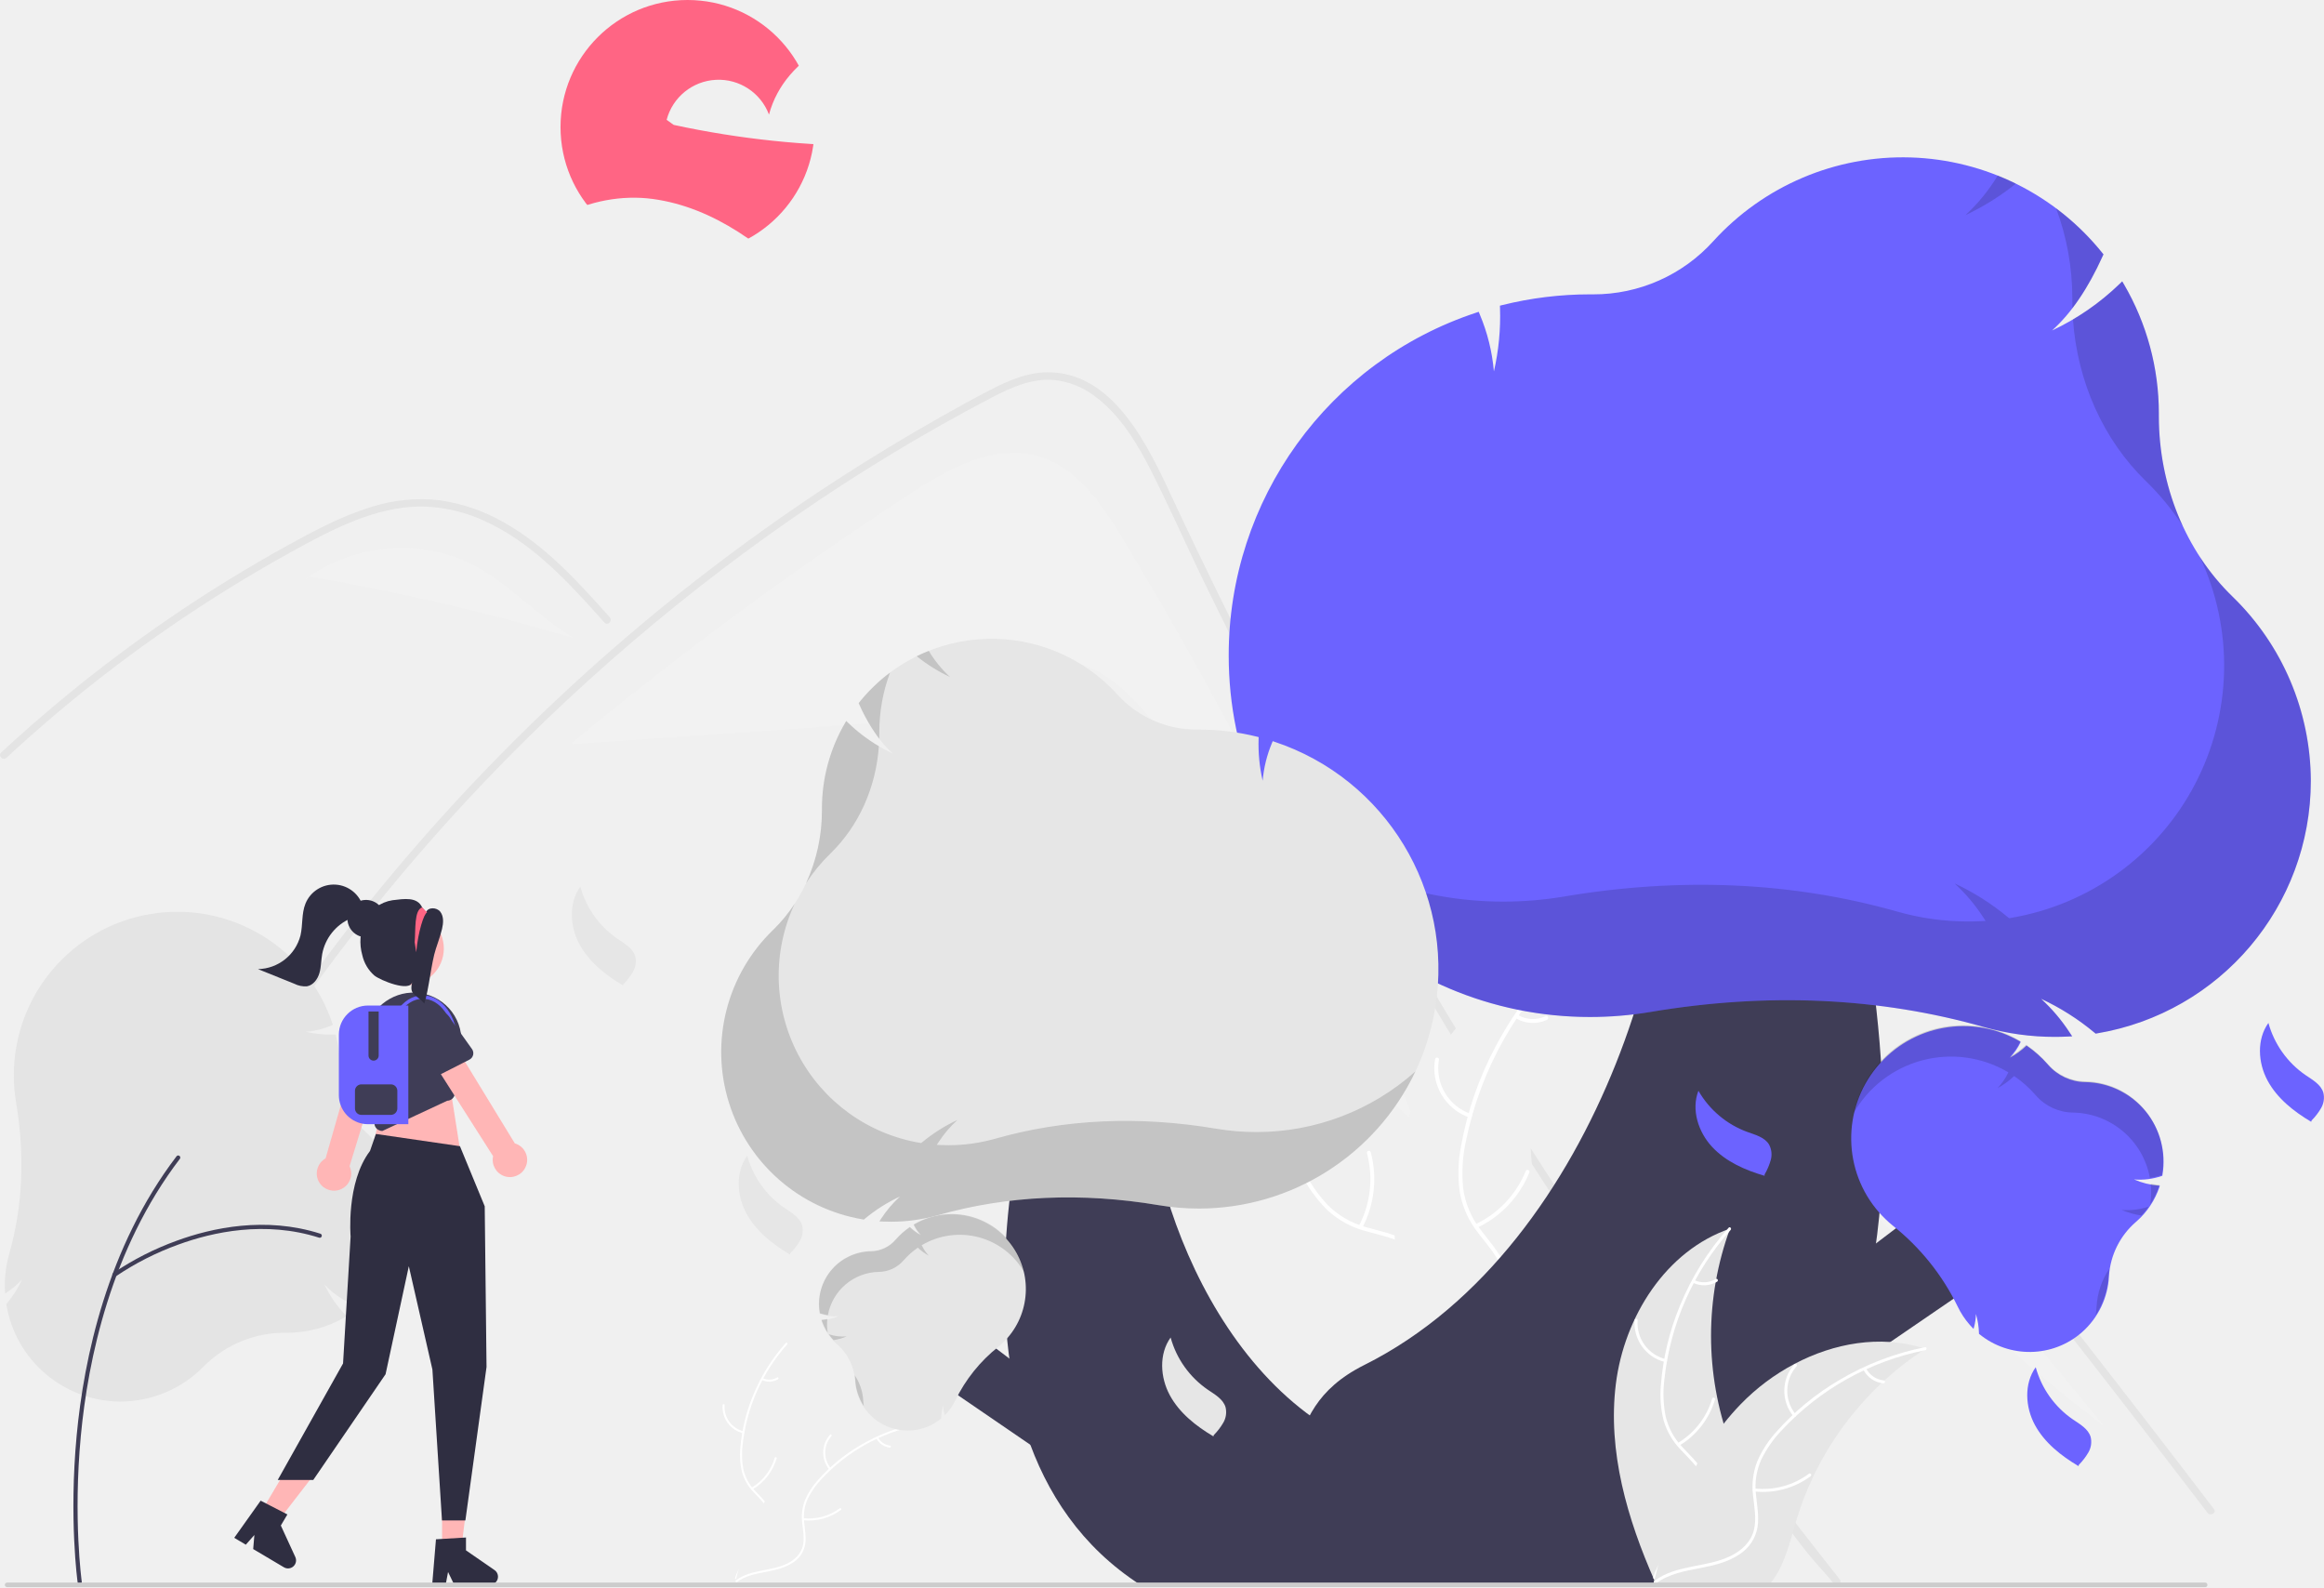
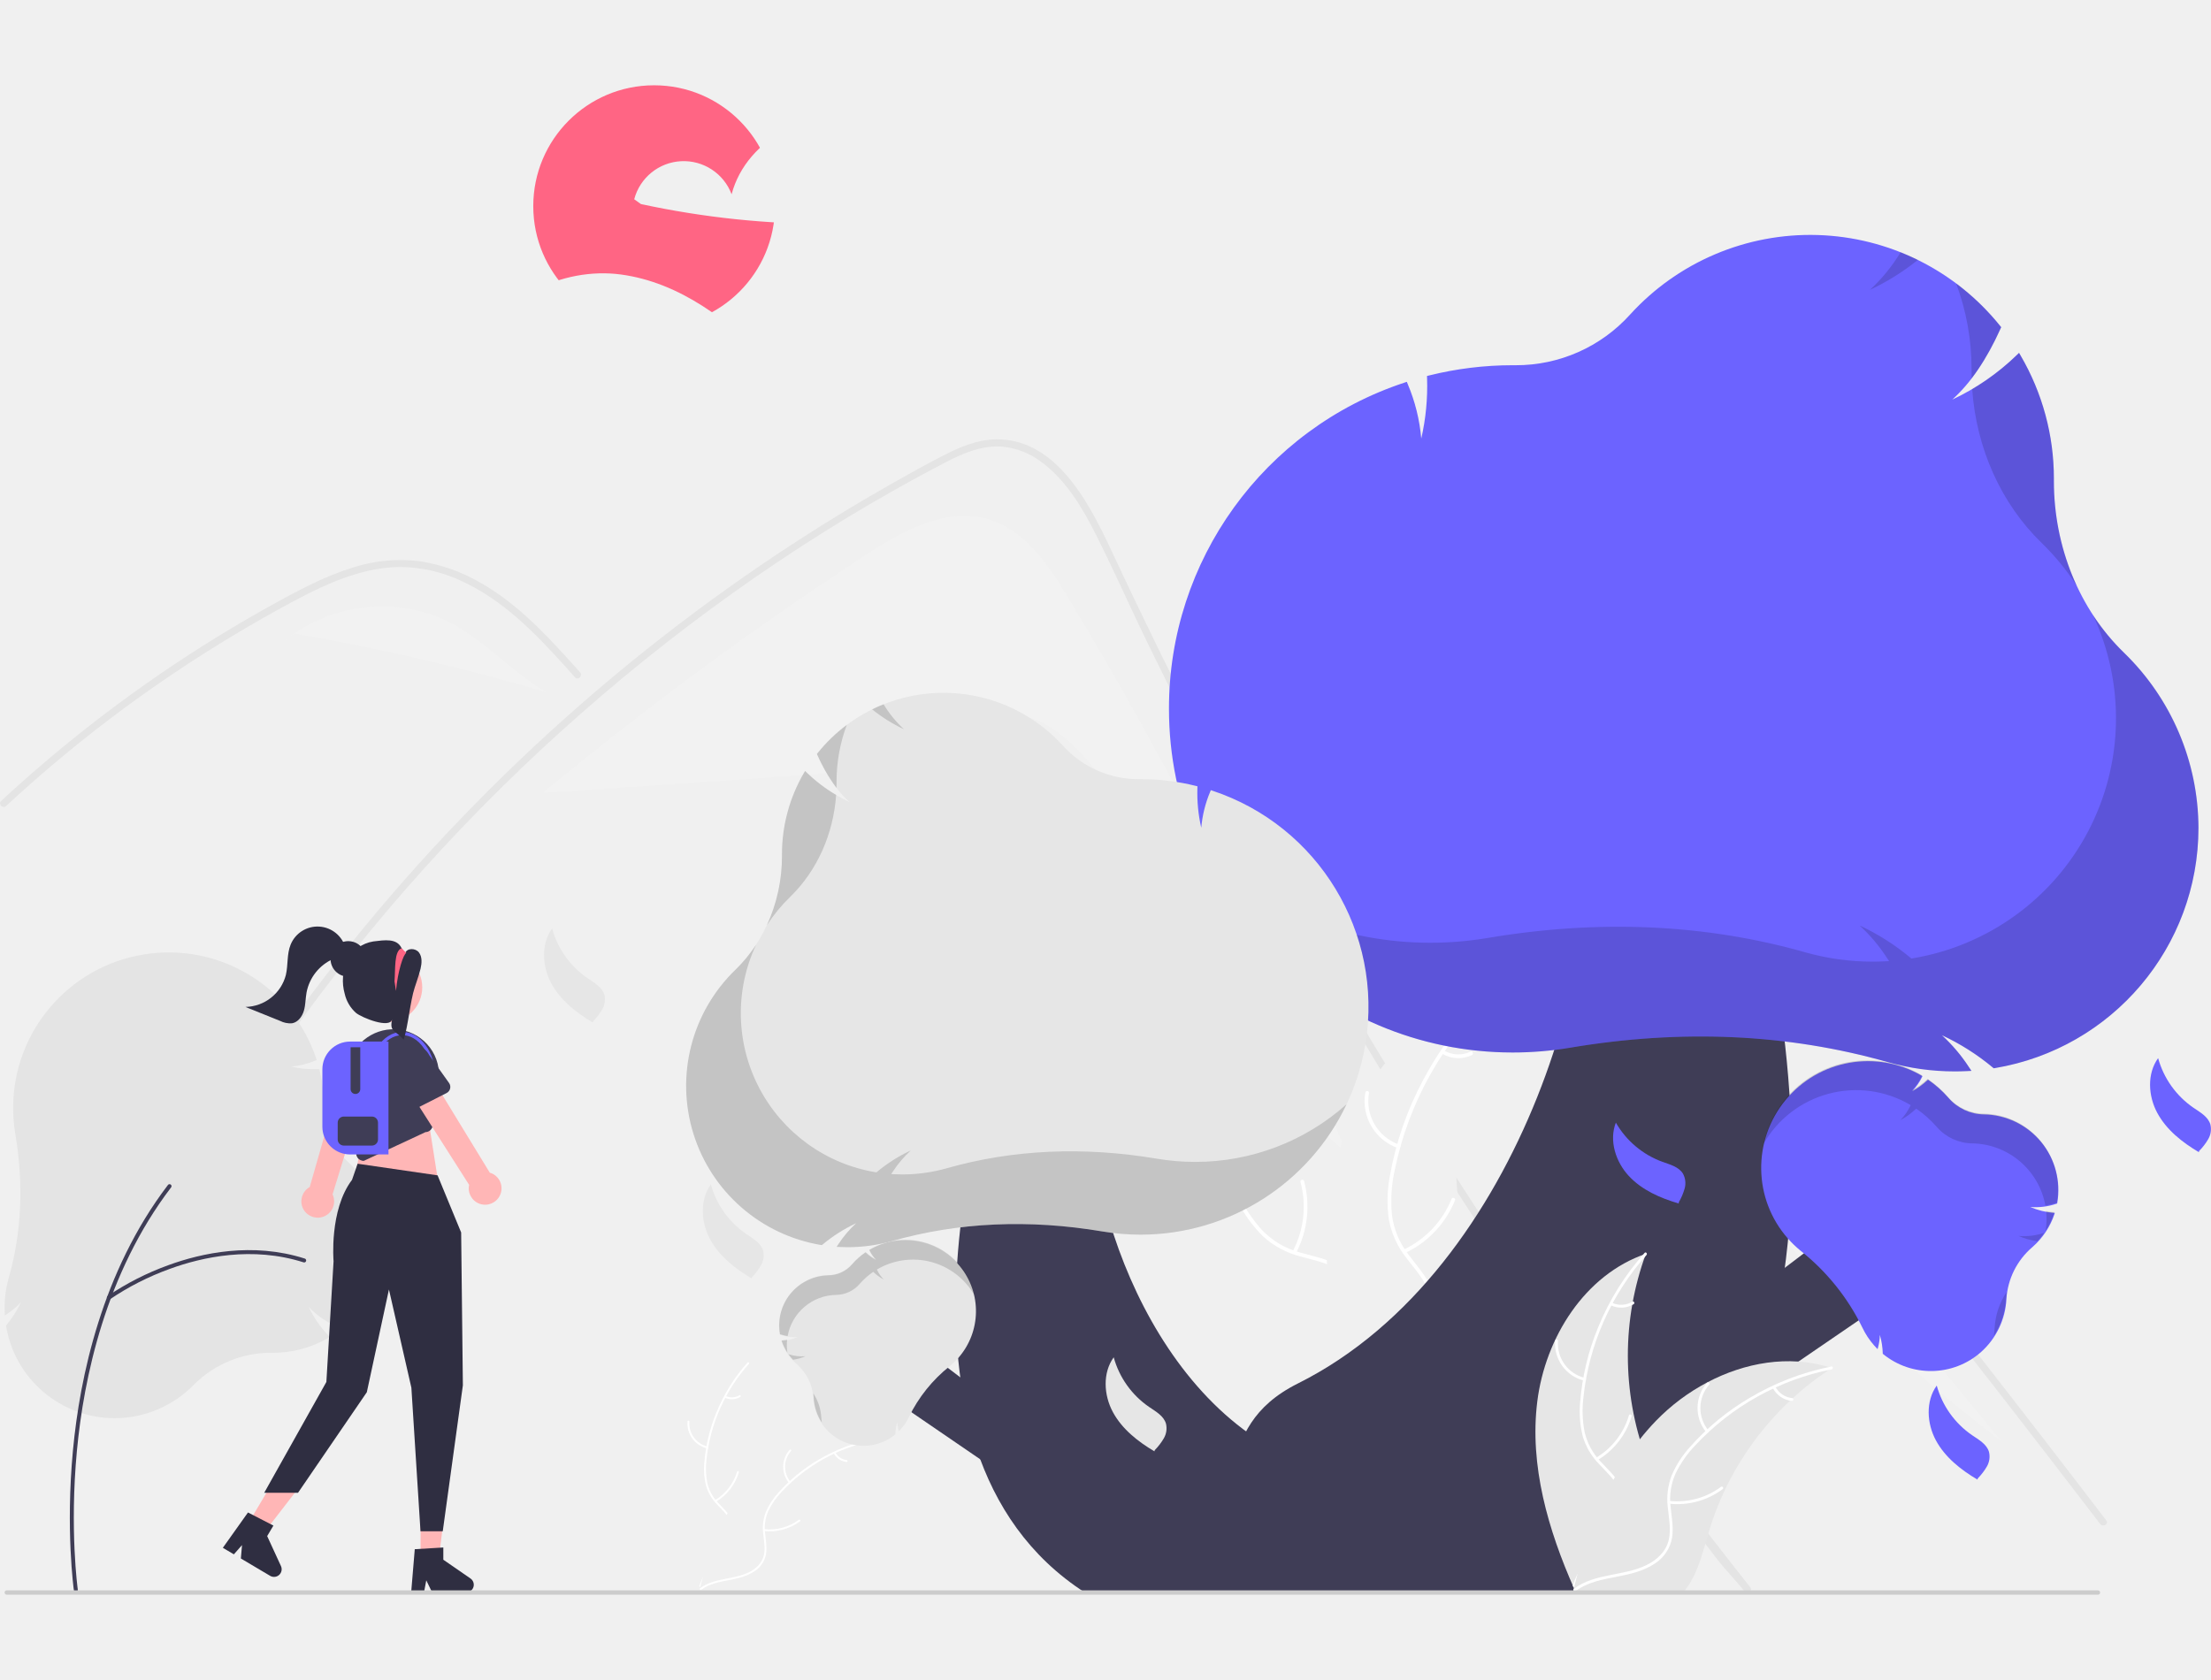
- <svg xmlns="http://www.w3.org/2000/svg" data-name="Layer 1" width="933.039" height="637.11" viewBox="0 0 933.039 637.11">
+ <svg xmlns="http://www.w3.org/2000/svg" data-name="Layer 1" width="500" height="380" viewBox="0 0 933.039 637.11">
  <circle cx="276.039" cy="51" r="51" fill="#ff6584" />
  <path d="M501.397,142.832c-24.717-3.341-52.935,10.019-59.341,34.124a21.597,21.597,0,0,0-41.093,2.109l2.83,2.027a372.275,372.275,0,0,0,160.659-.726C547.258,162.296,526.114,146.173,501.397,142.832Z" transform="translate(-133.3228 -130.962)" fill="#f0f0f0" />
  <path d="M395.397,210.832c-24.717-3.341-52.935,10.019-59.341,34.124a21.597,21.597,0,0,0-41.093,2.109l2.83,2.027a372.275,372.275,0,0,0,160.659-.726C441.258,230.296,420.114,214.173,395.397,210.832Z" transform="translate(-133.3228 -130.962)" fill="#f0f0f0" />
  <path d="M584.083,347.219c-8.366-13.837-18.279-28.61-33.804-33.128-17.979-5.232-36.448,5.162-52.114,15.418A1518.608,1518.608,0,0,0,363.017,429.084l.047.537q50.424-3.477,100.849-6.955c24.288-1.675,49.41-3.581,70.873-15.07,8.145-4.36,16.084-10.184,25.313-10.59,11.467-.504,21.465,7.504,29.322,15.871,46.477,49.492,59.927,125.177,112.07,168.66A1654.787,1654.787,0,0,0,584.083,347.219Z" transform="translate(-133.3228 -130.962)" fill="#f2f2f2" />
  <path d="M869.772,767.003c-5.14-6.49-7.24-8.01-12.31-14.56q-61.92-80.085-116.4-165.58-37.005-58.065-70.34-118.36-15.87-28.665-30.87-57.78-11.64-22.575-22.76-45.42c-2.12-4.35-4.18-8.72-6.23-13.1-4.83-10.3-9.57-20.65-14.66-30.81-5.8-11.58-12.86-23.72-23.51-31.5a32.076,32.076,0,0,0-16.71-6.43c-8.67-.56-16.67,3.02-24.19,6.93-55.02,28.69-106.53,64.66-153.12,105.59a797.156,797.156,0,0,0-124.4,138.09c-1.1,1.57-3.7.07-2.59-1.51q6.555-9.27,13.37-18.34a801.562,801.562,0,0,1,204.64-190.88q19.906-12.9,40.56-24.59c6.94-3.93,13.91-7.81,21-11.45,6.95-3.57,14.33-6.78,22.27-6.9,27.02-.42,41.01,30.18,50.62,50.77q4.53,9.72,9.17,19.38,17.535,36.675,36.42,72.68,11.655,22.23,23.82,44.2,37.86,68.415,80.48,134.06c37.64,57.97,74.98,109.18,117.86,163.39C873.073,766.383,870.963,768.523,869.772,767.003Z" transform="translate(-133.3228 -130.962)" fill="#e4e4e4" />
  <path d="M376.002,380.873c-1.57-1.75-3.13-3.5-4.71-5.25-12.46-13.78-25.83-27.4-42.94-35.3a62.298,62.298,0,0,0-26.1-6.05c-9.34.03-18.47,2.48-27.1,5.91-4.08,1.63-8.07,3.48-12,5.45-4.49,2.26-8.9,4.67-13.29,7.1q-12.36,6.84-24.4,14.28-23.955,14.805-46.41,31.87-11.64,8.85-22.8,18.28-10.38,8.76-20.34,17.99c-1.42,1.31-3.54-.81-2.12-2.12,1.75-1.63,3.52-3.25,5.29-4.85q7.5-6.78,15.24-13.3,14.114-11.91,28.96-22.9,23.085-17.1,47.76-31.88,12.33-7.38,25-14.14c2.55-1.36,5.13-2.69,7.74-3.95a123.389,123.389,0,0,1,18.4-7.49,65.457,65.457,0,0,1,27.79-2.73,72.352,72.352,0,0,1,25.64,8.87c16.8,9.39,29.83,23.91,42.51,38.08C379.403,380.183,377.292,382.313,376.002,380.873Z" transform="translate(-133.3228 -130.962)" fill="#e4e4e4" />
  <path d="M720.226,523.67,760.483,508.946l19.988-7.311c6.51-2.381,13.004-5.091,19.733-6.796,5.95-1.507,11.995-1.754,17.861.228a41.165,41.165,0,0,1,13.931,8.636A113.053,113.053,0,0,1,843.421,515.905c4.352,5.23,8.639,10.514,12.946,15.781q26.661,32.606,52.974,65.495,26.312,32.888,52.272,66.056,26.024,33.249,51.69,66.776,3.144,4.107,6.283,8.218c1.156,1.514,3.763.021,2.59-1.514q-25.855-33.864-52.071-67.451-26.28-33.667-52.923-67.049-26.643-33.381-53.646-66.472-6.727-8.244-13.477-16.47c-3.796-4.626-7.548-9.302-11.711-13.607-7.642-7.903-17.189-14.888-28.617-15.077-6.719-.111-13.222,2.021-19.465,4.279-6.73,2.435-13.444,4.915-20.165,7.373l-40.538,14.827-10.135,3.707c-1.799.658-1.022,3.558.798,2.893Z" transform="translate(-133.3228 -130.962)" fill="#e4e4e4" />
  <path d="M323.055,357.662c-20.458-10.514-46.656-8.455-65.455,4.681a933.583,933.583,0,0,1,106.215,24.79C349.325,378.642,337.991,365.339,323.055,357.662Z" transform="translate(-133.3228 -130.962)" fill="#f2f2f2" />
  <path d="M257.398,362.307l-3.938,3.201c1.332-1.12,2.717-2.171,4.14-3.165C257.532,362.331,257.465,362.318,257.398,362.307Z" transform="translate(-133.3228 -130.962)" fill="#f2f2f2" />
  <path d="M830.479,523.817c-3.963-4.824-8.247-9.874-14.175-11.834l-5.534.218A627.704,627.704,0,0,0,977.96,703.338Q904.219,613.578,830.479,523.817Z" transform="translate(-133.3228 -130.962)" fill="#f2f2f2" />
  <path d="M418.372,712.23c2.256-18.143,13.5-36.02,30.804-41.924a84.237,84.237,0,0,0,.004,57.834c2.659,7.192,6.365,14.914,3.864,22.163-1.556,4.51-5.363,7.961-9.618,10.119-4.255,2.158-8.978,3.186-13.642,4.194l-.918.759C421.463,748.657,416.115,730.373,418.372,712.23Z" transform="translate(-133.3228 -130.962)" fill="#f0f0f0" />
  <path d="M449.347,670.649a72,72,0,0,0-17.899,40.521,31.006,31.006,0,0,0,.353,9.708,17.783,17.783,0,0,0,4.423,8.248c1.993,2.19,4.286,4.2,5.713,6.836a10.889,10.889,0,0,1,.532,8.889c-1.259,3.612-3.741,6.556-6.269,9.351-2.806,3.103-5.77,6.282-6.963,10.395-.145.498-.909.245-.765-.253,2.075-7.157,9.023-11.223,12.336-17.669,1.546-3.008,2.195-6.5.746-9.675-1.267-2.777-3.63-4.851-5.668-7.051a18.976,18.976,0,0,1-4.625-7.904,28.664,28.664,0,0,1-.725-9.659A69.853,69.853,0,0,1,435.638,691.16a73.276,73.276,0,0,1,13.176-21.115c.345-.386.875.221.533.604Z" transform="translate(-133.3228 -130.962)" fill="#fff" />
  <path d="M431.665,706.294a10.802,10.802,0,0,1-8.223-11.316c.041-.517.846-.477.805.04a10.003,10.003,0,0,0,7.67,10.51c.504.12.249.884-.253.765Z" transform="translate(-133.3228 -130.962)" fill="#fff" />
  <path d="M435.066,728.149a20.82,20.82,0,0,0,9.298-11.991c.146-.498.911-.245.765.253a21.656,21.656,0,0,1-9.7,12.458c-.447.265-.807-.456-.362-.72Z" transform="translate(-133.3228 -130.962)" fill="#fff" />
  <path d="M439.541,684.185a6.115,6.115,0,0,0,5.795-.294c.443-.271.803.451.362.72a6.852,6.852,0,0,1-6.41.34.416.416,0,0,1-.256-.509.405.405,0,0,1,.509-.256Z" transform="translate(-133.3228 -130.962)" fill="#fff" />
  <path d="M501.917,702.712c-.272.177-.544.354-.816.537a80.525,80.525,0,0,0-10.296,8.038c-.252.224-.503.456-.748.687a84.892,84.892,0,0,0-18.437,25.238,82.44,82.44,0,0,0-4.516,11.684c-1.666,5.529-3.033,11.656-6.332,16.179a14.142,14.142,0,0,1-1.102,1.36H429.863c-.068-.034-.136-.061-.204-.095l-1.19.054c.048-.211.102-.428.15-.639.027-.122.061-.245.088-.367.02-.082.041-.163.054-.238.007-.027.014-.054.02-.075.014-.075.034-.143.048-.211q.449-1.826.925-3.652c0-.007,0-.007.007-.014a121.219,121.219,0,0,1,10.201-26.781c.136-.252.272-.51.422-.762a78.667,78.667,0,0,1,7.066-10.718,69.543,69.543,0,0,1,4.631-5.298,57.831,57.831,0,0,1,14.472-10.84c10.691-5.645,23.068-7.807,34.494-4.359C501.339,702.528,501.625,702.617,501.917,702.712Z" transform="translate(-133.3228 -130.962)" fill="#f0f0f0" />
  <path d="M501.85,703.09a72,72,0,0,0-38.688,21.578,31.005,31.005,0,0,0-5.563,7.964,17.783,17.783,0,0,0-1.435,9.249c.273,2.949.894,5.934.445,8.898a10.889,10.889,0,0,1-4.927,7.418c-3.18,2.126-6.934,2.982-10.635,3.692-4.109.788-8.389,1.542-11.818,4.108-.415.311-.874-.352-.459-.662,5.966-4.465,13.961-3.528,20.488-6.68,3.045-1.471,5.666-3.868,6.421-7.276.66-2.98.022-6.059-.28-9.042a18.976,18.976,0,0,1,1.066-9.095,28.664,28.664,0,0,1,5.237-8.148,69.853,69.853,0,0,1,16.854-13.878,73.276,73.276,0,0,1,23.233-8.926c.507-.101.566.704.062.804Z" transform="translate(-133.3228 -130.962)" fill="#fff" />
  <path d="M466.272,720.905a10.802,10.802,0,0,1,.248-13.986c.344-.388.963.128.619.517a10.003,10.003,0,0,0-.204,13.01c.331.399-.334.856-.662.459Z" transform="translate(-133.3228 -130.962)" fill="#fff" />
  <path d="M455.829,740.403a20.82,20.82,0,0,0,14.643-3.976c.417-.309.875.353.459.662a21.656,21.656,0,0,1-15.246,4.107c-.516-.057-.37-.85.144-.793Z" transform="translate(-133.3228 -130.962)" fill="#fff" />
  <path d="M485.871,707.994a6.115,6.115,0,0,0,4.804,3.254c.517.051.369.843-.144.793a6.852,6.852,0,0,1-5.322-3.588.416.416,0,0,1,.102-.561.405.405,0,0,1,.561.102Z" transform="translate(-133.3228 -130.962)" fill="#fff" />
  <path d="M635.094,613.645c-14.62-32.339-14.081-73.331,8.609-100.621a163.52,163.52,0,0,0,58.527,95.805c11.682,9.224,25.636,18.267,28.827,32.806,1.986,9.046-.829,18.615-5.695,26.495-4.866,7.88-11.649,14.363-18.355,20.751l-.752,2.186C677.074,670.865,649.714,645.985,635.094,613.645Z" transform="translate(-133.3228 -130.962)" fill="#f0f0f0" />
  <path d="M644.334,513.419a139.766,139.766,0,0,0,11.35,85.24,60.188,60.188,0,0,0,10.408,15.726,34.52,34.52,0,0,0,15.673,9.189c5.519,1.611,11.35,2.62,16.381,5.545a21.137,21.137,0,0,1,9.876,14.188c1.569,7.258.436,14.647-.923,21.834-1.509,7.98-3.203,16.244-1.016,24.266.265.972-1.259,1.326-1.523.356-3.804-13.957,3.592-27.721,2.558-41.753-.482-6.548-2.941-12.989-8.555-16.783-4.909-3.317-10.922-4.363-16.524-5.946a36.836,36.836,0,0,1-15.66-8.414,55.642,55.642,0,0,1-10.974-15.268,135.598,135.598,0,0,1-13.028-40.328,142.244,142.244,0,0,1,.462-48.312c.18-.988,1.674-.52,1.495.462Z" transform="translate(-133.3228 -130.962)" fill="#fff" />
  <path d="M651.109,590.361a20.969,20.969,0,0,1-25.072-10.426c-.455-.898.919-1.647,1.374-.748a19.417,19.417,0,0,0,23.342,9.65c.957-.312,1.307,1.213.356,1.523Z" transform="translate(-133.3228 -130.962)" fill="#fff" />
  <path d="M678.859,623.125a40.417,40.417,0,0,0,3.269-29.272c-.261-.973,1.262-1.327,1.523-.356a42.039,42.039,0,0,1-3.464,30.454c-.472.891-1.798.061-1.329-.826Z" transform="translate(-133.3228 -130.962)" fill="#fff" />
  <path d="M641.786,545.765a11.87,11.87,0,0,0,9.302-6.351c.461-.897,1.786-.065,1.329.826a13.301,13.301,0,0,1-10.275,7.048.808.808,0,0,1-.939-.584.786.786,0,0,1,.584-.939Z" transform="translate(-133.3228 -130.962)" fill="#fff" />
  <path d="M763.867,513.341c-.272.568-.543,1.136-.809,1.716a156.316,156.316,0,0,0-8.923,23.735c-.19.626-.373,1.264-.544,1.895a164.793,164.793,0,0,0-5.006,60.465,160.034,160.034,0,0,0,4.341,23.925c2.834,10.846,6.77,22.38,5.882,33.209a27.454,27.454,0,0,1-.449,3.368l-49.38,30.161c-.147.012-.287.036-.434.049l-1.917,1.294c-.134-.398-.265-.813-.399-1.211-.079-.23-.146-.467-.225-.698-.049-.156-.098-.312-.151-.449-.017-.052-.032-.104-.042-.144-.053-.138-.088-.271-.134-.398q-1.104-3.479-2.163-6.986c-.007-.011-.007-.011-.003-.029-5.334-17.827-9.227-36.255-10.2-54.689-.029-.555-.066-1.12-.072-1.689a152.708,152.708,0,0,1,.861-24.906,135.001,135.001,0,0,1,2.312-13.463,112.263,112.263,0,0,1,13.006-32.602c11.999-20.169,30.315-36.275,52.732-42.124C762.724,513.622,763.287,513.479,763.867,513.341Z" transform="translate(-133.3228 -130.962)" fill="#f0f0f0" />
  <path d="M764.139,514.036a139.766,139.766,0,0,0-42.258,74.893,60.188,60.188,0,0,0-1.158,18.822A34.52,34.52,0,0,0,727.705,624.524c3.436,4.609,7.485,8.926,9.741,14.29a21.137,21.137,0,0,1-.657,17.274c-3.117,6.739-8.47,11.957-13.883,16.877-6.009,5.463-12.337,11.042-15.421,18.763-.374.936-1.803.301-1.43-.633,5.365-13.434,19.558-19.971,27.181-31.797,3.557-5.518,5.472-12.142,3.274-18.551-1.922-5.604-6.094-10.059-9.613-14.696a36.836,36.836,0,0,1-7.438-16.146,55.642,55.642,0,0,1,.43-18.797,135.598,135.598,0,0,1,13.878-40.043,142.244,142.244,0,0,1,29.456-38.296c.739-.68,1.649.593.916,1.269Z" transform="translate(-133.3228 -130.962)" fill="#fff" />
  <path d="M723.224,579.549a20.969,20.969,0,0,1-13.741-23.419c.177-.991,1.725-.762,1.548.23a19.417,19.417,0,0,0,12.827,21.759c.952.327.313,1.756-.633,1.43Z" transform="translate(-133.3228 -130.962)" fill="#fff" />
  <path d="M725.654,622.416a40.417,40.417,0,0,0,20.234-21.404c.377-.934,1.807-.3,1.43.633a42.039,42.039,0,0,1-21.101,22.23c-.913.427-1.472-1.034-.564-1.459Z" transform="translate(-133.3228 -130.962)" fill="#fff" />
  <path d="M742.63,538.328a11.87,11.87,0,0,0,11.25.53c.908-.439,1.465,1.023.564,1.459a13.301,13.301,0,0,1-12.447-.558.808.808,0,0,1-.399-1.032.786.786,0,0,1,1.032-.399Z" transform="translate(-133.3228 -130.962)" fill="#fff" />
  <polygon points="725.514 520.131 781.058 477.961 808.131 505.035 717.646 566.955 725.514 520.131" fill="#3f3d56" />
  <path d="M807.033,767.207H617.031l6.664-21.592,0,0c41.302-14.951,18.102-47.089,57.39-66.732,96.095-48.047,133.297-191.426,119.226-248.104l62.973-2.663S950.249,675.087,807.033,767.207Z" transform="translate(-133.3228 -130.962)" fill="#3f3d56" />
  <path d="M969.24,665.71a31.936,31.936,0,0,1-41.268.772l-.123-.101-.004-.159a30.599,30.599,0,0,0-1.227-7.809,21.86,21.86,0,0,1-.794,5.406l-.159.593-.427-.441c-.369-.38-.725-.766-1.06-1.147a32.206,32.206,0,0,1-4.905-7.428,93.885,93.885,0,0,0-26.05-32.469,45.581,45.581,0,0,1-5.465-5.258,45.053,45.053,0,0,1,56.576-68.639l.282.165-.146.291a23.468,23.468,0,0,1-4.187,6.04,30.605,30.605,0,0,0,6.449-4.659l.205-.193.232.16a45.245,45.245,0,0,1,8.239,7.334l.263.301a20.113,20.113,0,0,0,14.893,6.873,31.926,31.926,0,0,1,30.915,37.404l-.036.211-.205.062a27.396,27.396,0,0,1-11.158,1.392,31.125,31.125,0,0,0,9.939,2.489l.443.035-.141.422a31.905,31.905,0,0,1-9.208,13.883l-.121.106c-.043.037-.086.075-.129.113a31.351,31.351,0,0,0-10.831,21.761A32.17,32.17,0,0,1,969.24,665.71Z" transform="translate(-133.3228 -130.962)" fill="#6c63ff" />
  <path d="M975.052,655.447a31.844,31.844,0,0,1-.359,3.433,32.276,32.276,0,0,0,5.189-15.991c.042-.872.134-1.74.257-2.605A30.291,30.291,0,0,0,975.052,655.447Z" transform="translate(-133.3228 -130.962)" opacity="0.15" />
  <path d="M985.1,616.637a31.077,31.077,0,0,0,7.942,2.246,31.959,31.959,0,0,0,2.91-3.551A27.08,27.08,0,0,1,985.1,616.637Z" transform="translate(-133.3228 -130.962)" opacity="0.15" />
  <path d="M996.804,606.152a32.12,32.12,0,0,1-.227,8.285,31.752,31.752,0,0,0,3.594-7.411l.141-.422-.443-.035A30.861,30.861,0,0,1,996.804,606.152Z" transform="translate(-133.3228 -130.962)" opacity="0.15" />
  <path d="M993.85,575.847a32.001,32.001,0,0,0-23.435-10.836,20.113,20.113,0,0,1-14.893-6.873l-.263-.301a45.246,45.246,0,0,0-8.239-7.334l-.232-.16-.205.193a30.605,30.605,0,0,1-6.449,4.659,23.469,23.469,0,0,0,4.187-6.04l.146-.291-.281-.165a45.02,45.02,0,0,0-66.701,29.146,45.028,45.028,0,0,1,61.871-16.588l.281.165-.146.291a23.469,23.469,0,0,1-4.187,6.04,30.604,30.604,0,0,0,6.449-4.659l.205-.193.232.16a45.246,45.246,0,0,1,8.239,7.334l.263.301a20.113,20.113,0,0,0,14.893,6.873,31.932,31.932,0,0,1,30.882,26.244,38.699,38.699,0,0,0,4.621-1.125l.205-.062.036-.211A31.803,31.803,0,0,0,993.85,575.847Z" transform="translate(-133.3228 -130.962)" opacity="0.15" />
  <path d="M1061.073,444.374a102.831,102.831,0,0,1-85.892,101.417l-.508.083-.393-.327a98.526,98.526,0,0,0-21.49-13.641A70.386,70.386,0,0,1,964.172,545.319l1.095,1.645-1.973.095c-1.703.083-3.395.124-5.028.124a103.699,103.699,0,0,1-28.39-3.936c-41.952-11.936-87.003-13.977-133.899-6.067a146.765,146.765,0,0,1-24.335,2.03c-79.962,0-145.017-65.068-145.017-145.045a144.815,144.815,0,0,1,99.378-137.707l.997-.33.394.973a75.566,75.566,0,0,1,5.699,22.968,98.547,98.547,0,0,0,2.449-25.5l-.031-.905.879-.221a145.685,145.685,0,0,1,35.252-4.324l1.286.005A64.761,64.761,0,0,0,821.215,227.733a102.799,102.799,0,0,1,156.175,4.797l.433.536-.286.628c-6.007,13.239-12.551,22.884-20.362,29.937a100.218,100.218,0,0,0,27.153-18.735l1.027-.996.72,1.236a102.73,102.73,0,0,1,13.985,51.787l-.001.519c-.001.183-.001.368-.001.551,0,27.835,10.764,54.217,29.581,72.463A103.585,103.585,0,0,1,1061.073,444.374Z" transform="translate(-133.3228 -130.962)" fill="#6c63ff" />
  <g opacity="0.15">
    <path d="M935.384,201.414A72.626,72.626,0,0,1,922.431,217.305a99.964,99.964,0,0,0,20.239-12.65Q939.092,202.893,935.384,201.414Z" transform="translate(-133.3228 -130.962)" />
    <path d="M994.894,324.13a103.222,103.222,0,0,1,14.783,18.009,105.084,105.084,0,0,1-9.618-44.146c0-.183,0-.368.001-.551l.001-.519A102.731,102.731,0,0,0,986.076,245.137l-.72-1.236-1.027.996a100.449,100.449,0,0,1-18.751,14.278C967.328,284.205,977.778,307.533,994.894,324.13Z" transform="translate(-133.3228 -130.962)" />
    <path d="M965.316,250.597l-.001.519c-.001.183-.001.368-.001.551,0,1.009.018,2.016.046,3.021a107.071,107.071,0,0,0,12.178-20.993l.286-.628-.433-.536a103.642,103.642,0,0,0-18.599-17.988A102.964,102.964,0,0,1,965.316,250.597Z" transform="translate(-133.3228 -130.962)" />
    <path d="M1029.639,370.457a92.951,92.951,0,0,1-13.103-15.942,102.705,102.705,0,0,1-76.099,144.949l-.508.083-.393-.327A98.53,98.53,0,0,0,918.045,485.578a70.384,70.384,0,0,1,11.381,13.414l1.095,1.645-1.973.095c-1.703.083-3.395.124-5.028.124a103.699,103.699,0,0,1-28.39-3.936c-41.952-11.936-87.003-13.977-133.899-6.067a146.768,146.768,0,0,1-24.335,2.03,144.405,144.405,0,0,1-96.347-36.741,145.197,145.197,0,0,0,131.092,83.068,146.767,146.767,0,0,0,24.335-2.03c46.896-7.91,91.947-5.869,133.899,6.067a103.698,103.698,0,0,0,28.39,3.936c1.633,0,3.325-.041,5.028-.124l1.973-.095-1.095-1.645a70.384,70.384,0,0,0-11.381-13.414,98.53,98.53,0,0,1,21.49,13.641l.393.327.508-.083a102.755,102.755,0,0,0,54.458-175.334Z" transform="translate(-133.3228 -130.962)" />
  </g>
  <path d="M545.796,418.357c-5.534-5.963-8.404-14.91-5.461-22.495a37.481,37.481,0,0,0,19.7,16.556c3.211,1.153,6.902,2.102,8.655,5.029a8.379,8.379,0,0,1,.693,6.173,24.883,24.883,0,0,1-2.477,5.847l-.004.53C559.088,427.733,551.329,424.319,545.796,418.357Z" transform="translate(-133.3228 -130.962)" fill="#6c63ff" />
  <path d="M820.667,591.31c-5.534-5.963-8.404-14.91-5.461-22.495A37.481,37.481,0,0,0,834.907,585.371c3.211,1.153,6.902,2.102,8.655,5.029a8.379,8.379,0,0,1,.693,6.173,24.883,24.883,0,0,1-2.477,5.847l-.004.53C833.96,600.686,826.201,597.272,820.667,591.31Z" transform="translate(-133.3228 -130.962)" fill="#6c63ff" />
  <path d="M950.28,702.936c-3.866-7.158-4.406-16.539.341-23.145a37.481,37.481,0,0,0,14.931,20.959c2.82,1.92,6.157,3.762,7.122,7.035a8.379,8.379,0,0,1-.874,6.15,24.884,24.884,0,0,1-3.861,5.041l-.137.512C960.804,715.34,954.146,710.094,950.28,702.936Z" transform="translate(-133.3228 -130.962)" fill="#6c63ff" />
  <path d="M1043.705,564.728c-3.866-7.158-4.406-16.539.341-23.145a37.481,37.481,0,0,0,14.931,20.959c2.82,1.92,6.157,3.762,7.122,7.035a8.379,8.379,0,0,1-.874,6.15,24.883,24.883,0,0,1-3.861,5.041l-.137.512C1054.229,577.132,1047.571,571.886,1043.705,564.728Z" transform="translate(-133.3228 -130.962)" fill="#6c63ff" />
  <path d="M432.965,618.004c-3.866-7.158-4.406-16.539.341-23.145a37.481,37.481,0,0,0,14.931,20.959c2.82,1.92,6.157,3.762,7.122,7.035a8.379,8.379,0,0,1-.874,6.15,24.884,24.884,0,0,1-3.861,5.041l-.137.512C443.489,630.408,436.831,625.162,432.965,618.004Z" transform="translate(-133.3228 -130.962)" fill="#e6e6e6" />
  <path d="M782.05,686.55c3.357-26.997,20.089-53.597,45.836-62.383a125.344,125.344,0,0,0,.006,86.057c3.956,10.702,9.471,22.193,5.75,32.978-2.315,6.711-7.98,11.846-14.312,15.056-6.332,3.211-13.359,4.741-20.299,6.24l-1.366,1.13C786.649,740.754,778.692,713.547,782.05,686.55Z" transform="translate(-133.3228 -130.962)" fill="#e6e6e6" />
  <path d="M828.141,624.678a107.135,107.135,0,0,0-26.634,60.296,46.136,46.136,0,0,0,.525,14.446,26.461,26.461,0,0,0,6.581,12.273c2.966,3.259,6.378,6.249,8.5,10.173a16.202,16.202,0,0,1,.792,13.227c-1.874,5.375-5.567,9.755-9.328,13.914-4.175,4.617-8.586,9.347-10.36,15.468-.215.742-1.353.365-1.139-.376,3.088-10.65,13.426-16.699,18.356-26.291,2.301-4.476,3.266-9.672,1.109-14.397-1.886-4.132-5.401-7.218-8.433-10.492a28.236,28.236,0,0,1-6.882-11.761,42.651,42.651,0,0,1-1.078-14.372,103.94,103.94,0,0,1,7.591-31.587,109.035,109.035,0,0,1,19.606-31.42c.513-.574,1.303.329.793.899Z" transform="translate(-133.3228 -130.962)" fill="#fff" />
  <path d="M801.83,677.717a16.074,16.074,0,0,1-12.235-16.838c.061-.769,1.259-.71,1.198.06a14.884,14.884,0,0,0,11.413,15.639c.751.178.37,1.316-.376,1.139Z" transform="translate(-133.3228 -130.962)" fill="#fff" />
  <path d="M806.892,710.238a30.981,30.981,0,0,0,13.835-17.843c.218-.741,1.356-.364,1.139.376A32.225,32.225,0,0,1,807.431,711.309c-.665.394-1.201-.679-.539-1.071Z" transform="translate(-133.3228 -130.962)" fill="#fff" />
  <path d="M813.55,644.819a9.099,9.099,0,0,0,8.622-.438c.66-.403,1.195.671.539,1.071a10.196,10.196,0,0,1-9.538.505.62.62,0,0,1-.381-.757.603.603,0,0,1,.757-.381Z" transform="translate(-133.3228 -130.962)" fill="#fff" />
  <path d="M906.366,672.387c-.405.263-.809.526-1.215.799A119.822,119.822,0,0,0,889.831,685.148c-.375.334-.749.678-1.113,1.022a126.32,126.32,0,0,0-27.434,37.554,122.672,122.672,0,0,0-6.72,17.385c-2.479,8.227-4.513,17.345-9.421,24.074a21.044,21.044,0,0,1-1.639,2.024H799.149c-.101-.051-.202-.091-.303-.142l-1.771.081c.071-.314.152-.638.223-.951.041-.182.091-.364.131-.546.03-.121.061-.243.081-.354.01-.04.02-.081.03-.111.02-.111.051-.213.071-.314q.668-2.717,1.376-5.434c0-.01,0-.01.01-.02,3.633-13.793,8.45-27.404,15.179-39.851.203-.374.405-.759.628-1.133a117.056,117.056,0,0,1,10.514-15.948,103.483,103.483,0,0,1,6.891-7.883A86.054,86.054,0,0,1,853.745,678.469c15.908-8.399,34.325-11.617,51.327-6.487C905.506,672.114,905.931,672.245,906.366,672.387Z" transform="translate(-133.3228 -130.962)" fill="#e6e6e6" />
  <path d="M906.266,672.95a107.135,107.135,0,0,0-57.568,32.107,46.136,46.136,0,0,0-8.278,11.85,26.461,26.461,0,0,0-2.135,13.762c.406,4.388,1.33,8.83.662,13.24a16.202,16.202,0,0,1-7.331,11.037c-4.732,3.163-10.318,4.437-15.825,5.493-6.114,1.173-12.483,2.294-17.585,6.113-.618.463-1.3-.524-.683-.986,8.878-6.644,20.774-5.25,30.486-9.94,4.532-2.189,8.431-5.756,9.554-10.827.982-4.434.033-9.015-.417-13.455a28.236,28.236,0,0,1,1.586-13.534,42.652,42.652,0,0,1,7.792-12.125A103.94,103.94,0,0,1,871.603,685.037a109.035,109.035,0,0,1,34.571-13.283c.755-.15.842,1.047.092,1.196Z" transform="translate(-133.3228 -130.962)" fill="#fff" />
  <path d="M853.325,699.458a16.074,16.074,0,0,1,.368-20.811c.512-.577,1.433.191.92.769a14.884,14.884,0,0,0-.303,19.359c.492.594-.497,1.274-.986.683Z" transform="translate(-133.3228 -130.962)" fill="#fff" />
  <path d="M837.787,728.472a30.981,30.981,0,0,0,21.789-5.917c.62-.461,1.302.526.683.986a32.225,32.225,0,0,1-22.686,6.111c-.768-.085-.55-1.265.214-1.18Z" transform="translate(-133.3228 -130.962)" fill="#fff" />
  <path d="M882.49,680.247a9.099,9.099,0,0,0,7.148,4.842c.769.076.55,1.255-.214,1.18a10.196,10.196,0,0,1-7.919-5.339.62.62,0,0,1,.151-.834.603.603,0,0,1,.834.151Z" transform="translate(-133.3228 -130.962)" fill="#fff" />
  <polygon points="423.592 559.289 386.779 531.34 368.836 549.283 428.807 590.322 423.592 559.289" fill="#3f3d56" />
  <path d="M591.248,767.207h125.927L712.758,752.897l0,0c-27.373-9.909-11.998-31.209-38.036-44.228-63.688-31.844-88.345-126.87-79.019-164.434l-41.736-1.765S496.329,706.153,591.248,767.207Z" transform="translate(-133.3228 -130.962)" fill="#3f3d56" />
  <path d="M476.592,685.032a20.779,20.779,0,0,0-7.178-14.423c-.028-.025-.057-.05-.085-.075l-.08-.07a21.145,21.145,0,0,1-6.103-9.201l-.093-.279.293-.023a20.628,20.628,0,0,0,6.587-1.65,18.157,18.157,0,0,1-7.395-.923l-.136-.041-.024-.14a21.16,21.16,0,0,1,20.489-24.79,13.33,13.33,0,0,0,9.871-4.555l.174-.2a29.987,29.987,0,0,1,5.46-4.861l.154-.106.136.128a20.284,20.284,0,0,0,4.274,3.088,15.554,15.554,0,0,1-2.775-4.003l-.097-.193.187-.109a29.86,29.86,0,0,1,37.497,45.492,30.209,30.209,0,0,1-3.622,3.485,62.224,62.224,0,0,0-17.265,21.52,21.344,21.344,0,0,1-3.251,4.923c-.222.252-.458.508-.703.76l-.283.292-.105-.393a14.487,14.487,0,0,1-.526-3.583,20.28,20.28,0,0,0-.813,5.176l-.003.105-.082.067A21.15,21.15,0,0,1,476.592,685.032Z" transform="translate(-133.3228 -130.962)" fill="#e6e6e6" />
  <path d="M479.891,693.136a21.104,21.104,0,0,0,.238,2.275,21.392,21.392,0,0,1-3.439-10.598c-.028-.578-.089-1.153-.17-1.726A20.075,20.075,0,0,1,479.891,693.136Z" transform="translate(-133.3228 -130.962)" opacity="0.15" />
  <path d="M473.231,667.415a20.597,20.597,0,0,1-5.264,1.488,21.181,21.181,0,0,1-1.929-2.353A17.947,17.947,0,0,0,473.231,667.415Z" transform="translate(-133.3228 -130.962)" opacity="0.15" />
  <path d="M465.474,660.465a21.289,21.289,0,0,0,.151,5.491,21.044,21.044,0,0,1-2.382-4.912L463.15,660.765l.293-.023A20.452,20.452,0,0,0,465.474,660.465Z" transform="translate(-133.3228 -130.962)" opacity="0.15" />
  <path d="M467.433,640.38a21.209,21.209,0,0,1,15.532-7.182,13.33,13.33,0,0,0,9.871-4.555l.174-.2a29.987,29.987,0,0,1,5.46-4.861l.154-.106.136.128a20.284,20.284,0,0,0,4.274,3.088A15.555,15.555,0,0,1,500.258,622.69l-.097-.193.187-.109a29.838,29.838,0,0,1,44.207,19.317,29.843,29.843,0,0,0-41.006-10.994l-.187.109.097.193a15.555,15.555,0,0,0,2.775,4.003,20.284,20.284,0,0,1-4.274-3.088l-.136-.128-.154.106a29.987,29.987,0,0,0-5.46,4.861l-.174.2a13.33,13.33,0,0,1-9.871,4.555,21.163,21.163,0,0,0-20.468,17.393,25.648,25.648,0,0,1-3.063-.745l-.136-.041-.024-.14A21.078,21.078,0,0,1,467.433,640.38Z" transform="translate(-133.3228 -130.962)" opacity="0.15" />
  <path d="M443.713,504.255c12.471-12.093,19.605-29.578,19.605-48.026,0-.121,0-.244-.001-.365l-.001-.344a68.086,68.086,0,0,1,9.269-34.323l.477-.819.68.66a66.421,66.421,0,0,0,17.996,12.417c-5.177-4.675-9.514-11.067-13.495-19.842l-.19-.416.287-.355a68.132,68.132,0,0,1,103.507-3.179,42.921,42.921,0,0,0,32.003,14.178l.853-.004a96.555,96.555,0,0,1,23.364,2.866l.583.146-.021.6a65.313,65.313,0,0,0,1.623,16.9,50.082,50.082,0,0,1,3.777-15.223l.261-.645.661.219A96.146,96.146,0,0,1,614.705,616.099a97.271,97.271,0,0,1-16.128-1.346c-31.081-5.243-60.939-3.89-88.744,4.021a68.728,68.728,0,0,1-18.816,2.609c-1.083,0-2.204-.027-3.333-.082l-1.308-.063.726-1.09a46.65,46.65,0,0,1,7.543-8.89,65.3,65.3,0,0,0-14.243,9.041l-.26.217-.337-.055A68.102,68.102,0,0,1,443.713,504.255Z" transform="translate(-133.3228 -130.962)" fill="#e6e6e6" />
  <g opacity="0.15">
    <path d="M506.182,392.22a48.134,48.134,0,0,0,8.585,10.532,66.253,66.253,0,0,1-13.414-8.384Q503.724,393.2,506.182,392.22Z" transform="translate(-133.3228 -130.962)" />
    <path d="M466.741,473.551a68.411,68.411,0,0,0-9.798,11.936,69.646,69.646,0,0,0,6.375-29.258c0-.121,0-.244-.001-.365l-.001-.344a68.087,68.087,0,0,1,9.269-34.323l.477-.819.68.66a66.574,66.574,0,0,0,12.427,9.463C485.01,447.09,478.084,462.551,466.741,473.551Z" transform="translate(-133.3228 -130.962)" />
    <path d="M486.344,424.816l.001.344c.001.121.001.244.001.365,0,.669-.012,1.336-.031,2.002a70.962,70.962,0,0,1-8.071-13.914l-.19-.416.287-.355a68.69,68.69,0,0,1,12.327-11.922A68.241,68.241,0,0,0,486.344,424.816Z" transform="translate(-133.3228 -130.962)" />
    <path d="M443.713,504.255a61.605,61.605,0,0,0,8.684-10.566,68.069,68.069,0,0,0,50.436,96.067l.337.055.26-.217a65.303,65.303,0,0,1,14.243-9.041,46.648,46.648,0,0,0-7.543,8.89l-.726,1.091,1.307.063c1.129.055,2.25.082,3.333.082a68.728,68.728,0,0,0,18.816-2.609c27.805-7.911,57.662-9.263,88.744-4.021a97.273,97.273,0,0,0,16.128,1.346,95.707,95.707,0,0,0,63.855-24.351,96.232,96.232,0,0,1-86.883,55.055,97.273,97.273,0,0,1-16.128-1.346c-31.081-5.243-60.939-3.89-88.744,4.021a68.728,68.728,0,0,1-18.816,2.609c-1.082,0-2.204-.027-3.333-.082l-1.307-.063.726-1.091a46.648,46.648,0,0,1,7.543-8.89,65.302,65.302,0,0,0-14.243,9.041l-.26.217-.337-.055a68.102,68.102,0,0,1-36.093-116.205Z" transform="translate(-133.3228 -130.962)" />
  </g>
  <path d="M181.787,693.572a46.534,46.534,0,0,1-45.894-38.868l-.037-.23.148-.178a44.586,44.586,0,0,0,6.173-9.725,31.852,31.852,0,0,1-6.07,5.15l-.745.495-.043-.893c-.037-.771-.056-1.536-.056-2.275a46.926,46.926,0,0,1,1.781-12.847c5.401-18.985,6.325-39.371,2.745-60.593a66.415,66.415,0,0,1-.919-11.012,65.647,65.647,0,0,1,127.953-20.653l.149.451-.44.178a34.195,34.195,0,0,1-10.394,2.579,44.596,44.596,0,0,0,11.539,1.108l.409-.014.1.398a65.926,65.926,0,0,1,1.957,15.952l-.002.582a29.306,29.306,0,0,0,9.681,21.852,46.519,46.519,0,0,1-2.171,70.673l-.243.196-.284-.129c-5.991-2.718-10.356-5.68-13.547-9.214a45.351,45.351,0,0,0,8.478,12.288l.451.465-.559.326a46.488,46.488,0,0,1-23.435,6.329l-.235-.001c-.083-.001-.166-.001-.249-.001a45.682,45.682,0,0,0-32.791,13.386A46.875,46.875,0,0,1,181.787,693.572Z" transform="translate(-133.3228 -130.962)" fill="#e4e4e4" />
  <path d="M165.322,766.876a.84.84,0,0,1-.83-.721c-.036-.251-3.53-25.451-.392-58.944,2.898-30.931,12.205-75.483,40.086-112.073a.84.84,0,1,1,1.336,1.018c-27.64,36.274-36.872,80.499-39.749,111.212-3.12,33.298.347,58.302.382,58.551a.84.84,0,0,1-.832.958Z" transform="translate(-133.3228 -130.962)" fill="#3f3d56" />
  <path d="M179.26,643.519a.84.84,0,0,1-.494-1.519A115.728,115.728,0,0,1,204.314,628.995c14.096-5.16,35.53-9.839,57.597-2.816a.84.84,0,1,1-.509,1.6c-21.614-6.879-42.66-2.278-56.51,2.793a113.827,113.827,0,0,0-25.139,12.787A.836.836,0,0,1,179.26,643.519Z" transform="translate(-133.3228 -130.962)" fill="#3f3d56" />
  <path d="M269.261,608.675a6.874,6.874,0,0,0,4.404-9.577l14.815-48.3-10.897-2.16-13.55,47.344a6.912,6.912,0,0,0,5.227,12.693Z" transform="translate(-133.3228 -130.962)" fill="#ffb6b6" />
  <path d="M289.344,536.687a7.938,7.938,0,0,0-4.94-.3v.01a7.085,7.085,0,0,0-1.59.59,7.442,7.442,0,0,0-1.54,1.01,7.783,7.783,0,0,0-2.28,3.16l-7.22,12.58a2.839,2.839,0,0,0-.22,2.38,2.868,2.868,0,0,0,1.66,1.73l1.56.61,7.41,2.91,2.73,1.08,1.84.72a2.868,2.868,0,0,0,3.85-2.03l3.26-14.09A8.004,8.004,0,0,0,289.344,536.687Z" transform="translate(-133.3228 -130.962)" fill="#3f3d56" />
  <polygon points="177.492 623.065 185.036 623.065 188.626 593.969 177.492 593.969 177.492 623.065" fill="#ffb6b6" />
  <path d="M306.834,767.097h5.41l.966-5.107,2.473,5.107h14.348a3.225,3.225,0,0,0,1.833-5.879l-11.458-7.913v-5.163l-12.051.719Z" transform="translate(-133.3228 -130.962)" fill="#2f2e41" />
  <polygon points="104.13 608.098 110.618 611.946 128.548 588.751 118.972 583.072 104.13 608.098" fill="#ffb6b6" />
  <path d="M227.362,748.271l4.653,2.759,3.436-3.9-.478,5.654,12.341,7.319a3.225,3.225,0,0,0,4.575-4.122l-5.819-12.651,2.634-4.441-10.733-5.529Z" transform="translate(-133.3228 -130.962)" fill="#2f2e41" />
  <polygon points="180.859 437.027 184.525 460.396 149.7 460.855 154.283 438.402 180.859 437.027" fill="#ffb6b6" />
  <path d="M317.982,591.063l9.947,24.123.725,64.51-8.488,61.594H310.772l-3.849-60.589-9.466-41.458-9.336,43.36L259.092,725.044H244.828l26.225-46.769,3.035-50.946s-1.892-21.613,7.79-34.366l2.357-6.808Z" transform="translate(-133.3228 -130.962)" fill="#2f2e41" />
  <path d="M318.464,546.467c-.02-.21-.05-.43-.09-.64a19.275,19.275,0,0,0-21.83-16.23,19.679,19.679,0,0,0-12.14,6.79v.01c-.16.19-.31.39-.46.59-.27.34-.52.7-.76,1.06a19.291,19.291,0,0,0-3.2,11.06v.01a19.057,19.057,0,0,0,.63,4.48,71.765,71.765,0,0,1,1.57,7.77c.26,1.66.46,3.29.61,4.88.09.8.16,1.59.22,2.36v.01c.3,3.81.4,7.23.49,9.88.04,1.44.08,2.64.15,3.56a1.101,1.101,0,0,0,.02.18,3.033,3.033,0,0,0,.76,1.66,1.446,1.446,0,0,0,.17.18,3.581,3.581,0,0,0,1.56.82,3.08,3.08,0,0,0,.61.06h.06l5.83-2.72,4.6-2.14,15.61-7.28a3.142,3.142,0,0,0,2.9-2.1v-.01c.02-.08.05-.16.07-.25.84-3.31,2.33-6.86,2.86-12.57.07-.82.13-1.67.16-2.58v-.01A58.963,58.963,0,0,0,318.464,546.467Z" transform="translate(-133.3228 -130.962)" fill="#3f3d56" />
  <circle cx="163.461" cy="380.749" r="14.724" fill="#ffb6b6" />
  <path d="M281.064,534.597a11.715,11.715,0,0,0-11.7,11.7v24.25a11.686,11.686,0,0,0,9.53,11.49h.01a11.805,11.805,0,0,0,2.16.2h16.2v-47.64Z" transform="translate(-133.3228 -130.962)" fill="#6c63ff" />
  <path d="M281.274,536.987v17.69a2.04,2.04,0,1,0,4.08,0v-17.69Z" transform="translate(-133.3228 -130.962)" fill="#3f3d56" />
  <path d="M290.264,566.247H278.404a2.571,2.571,0,0,0-2.57,2.58v7.09a2.578,2.578,0,0,0,2.57,2.58h11.86a2.586,2.586,0,0,0,2.58-2.58v-7.09A2.58,2.58,0,0,0,290.264,566.247Z" transform="translate(-133.3228 -130.962)" fill="#3f3d56" />
  <path d="M312.173,564.004a22.538,22.538,0,0,0,4.83-14.432c0-10.507-6.258-19.055-13.951-19.055-4.13,0-8.021,2.468-10.675,6.772l1.158.714c2.401-3.892,5.869-6.125,9.516-6.125,6.942,0,12.59,7.937,12.59,17.693a21.165,21.165,0,0,1-4.507,13.552Z" transform="translate(-133.3228 -130.962)" fill="#6c63ff" />
  <path d="M344.26,599.581a6.874,6.874,0,0,0-4.248-9.647l-26.331-43.117-8.842,6.725,26.455,41.536a6.912,6.912,0,0,0,12.967,4.504Z" transform="translate(-133.3228 -130.962)" fill="#ffb6b6" />
  <path d="M322.824,552.077l-4.45-6.25-2.38-3.34-1.55-2.18a7.921,7.921,0,0,0-1.99-2.5,7.997,7.997,0,0,0-12.28,9.72l4.62,13.75a2.885,2.885,0,0,0,4.04,1.64l1.49-.76,2.35-1.2,2.11-1.07h.01l3.91-2,1.33-.67,1.76-.9a2.89,2.89,0,0,0,1.03-4.24Z" transform="translate(-133.3228 -130.962)" fill="#3f3d56" />
  <path d="M1018.653,768.072H136.182a.919.919,0,1,1,0-1.839h882.471a.919.919,0,0,1,0,1.839Z" transform="translate(-133.3228 -130.962)" fill="#ccc" />
  <path d="M602.965,691.004c-3.866-7.158-4.406-16.539.341-23.145a37.481,37.481,0,0,0,14.931,20.959c2.82,1.92,6.157,3.762,7.122,7.035a8.379,8.379,0,0,1-.874,6.15,24.884,24.884,0,0,1-3.861,5.041l-.137.512C613.489,703.408,606.831,698.162,602.965,691.004Z" transform="translate(-133.3228 -130.962)" fill="#e6e6e6" />
  <path d="M365.965,510.004c-3.866-7.158-4.406-16.539.341-23.145a37.481,37.481,0,0,0,14.931,20.959c2.82,1.92,6.157,3.762,7.122,7.035a8.379,8.379,0,0,1-.874,6.15,24.884,24.884,0,0,1-3.861,5.041l-.137.512C376.489,522.408,369.831,517.162,365.965,510.004Z" transform="translate(-133.3228 -130.962)" fill="#e6e6e6" />
  <path d="M287.804,499.697v.01a7.402,7.402,0,0,1-.243,1.898c-.026.109-.057.222-.093.331v.005a7.509,7.509,0,0,1-4.629,4.821c-.16.062-.326.114-.491.16a6.709,6.709,0,0,1-1.066.217,6.798,6.798,0,0,1-.978.067,7.445,7.445,0,0,1-.766-.036,7.243,7.243,0,0,1-1.743-.398,2.191,2.191,0,0,1-.259-.093,1.262,1.262,0,0,1-.124-.052,7.507,7.507,0,0,1-3.874-10.164l.005-.005a7.357,7.357,0,0,1,1.474-2.069,7.473,7.473,0,0,1,5.286-2.183,2.815,2.815,0,0,1,.295.01,7.529,7.529,0,0,1,5.803,3.129,7.413,7.413,0,0,1,1.21,2.669A7.511,7.511,0,0,1,287.804,499.697Z" transform="translate(-133.3228 -130.962)" fill="#2f2e41" />
  <path d="M279.148,495.148a12.245,12.245,0,0,0-23.193-1.438c-1.611,3.996-1.021,8.531-1.986,12.731a17.989,17.989,0,0,1-17.072,13.538l14.597,5.882a9.564,9.564,0,0,0,5.052,1.023c2.54-.43,4.307-2.857,5.023-5.331s.657-5.103,1.11-7.639a19.501,19.501,0,0,1,11.326-14.241c1.643-.702,3.47-1.232,4.632-2.589s1.097-3.919-.587-4.518" transform="translate(-133.3228 -130.962)" fill="#2f2e41" />
  <path d="M302.804,495.207c-1.98-4.327-7.205-3.446-11.929-2.876a14.681,14.681,0,0,0-11,8.163,20.062,20.062,0,0,0-1.088,13.926,15.258,15.258,0,0,0,4.817,8.121c2.495,2.006,14.223,6.751,15.199,2.666-1.22,5.33,1.235,4.496,4.869,8.582,1.882-5.655,2.765-16.31,4.647-21.965l.85-2.554c.597-1.794,1.195-3.592,1.627-5.433.542-2.313.751-4.965-.686-6.857s-5.056-1.966-5.782.296" transform="translate(-133.3228 -130.962)" fill="#2f2e41" />
  <path d="M300.433,513.214l-.629-4.007c.428-4.983-.271-12.91,3-14l2,2C303.539,497.629,301.132,505.081,300.433,513.214Z" transform="translate(-133.3228 -130.962)" fill="#ff6584" />
</svg>
